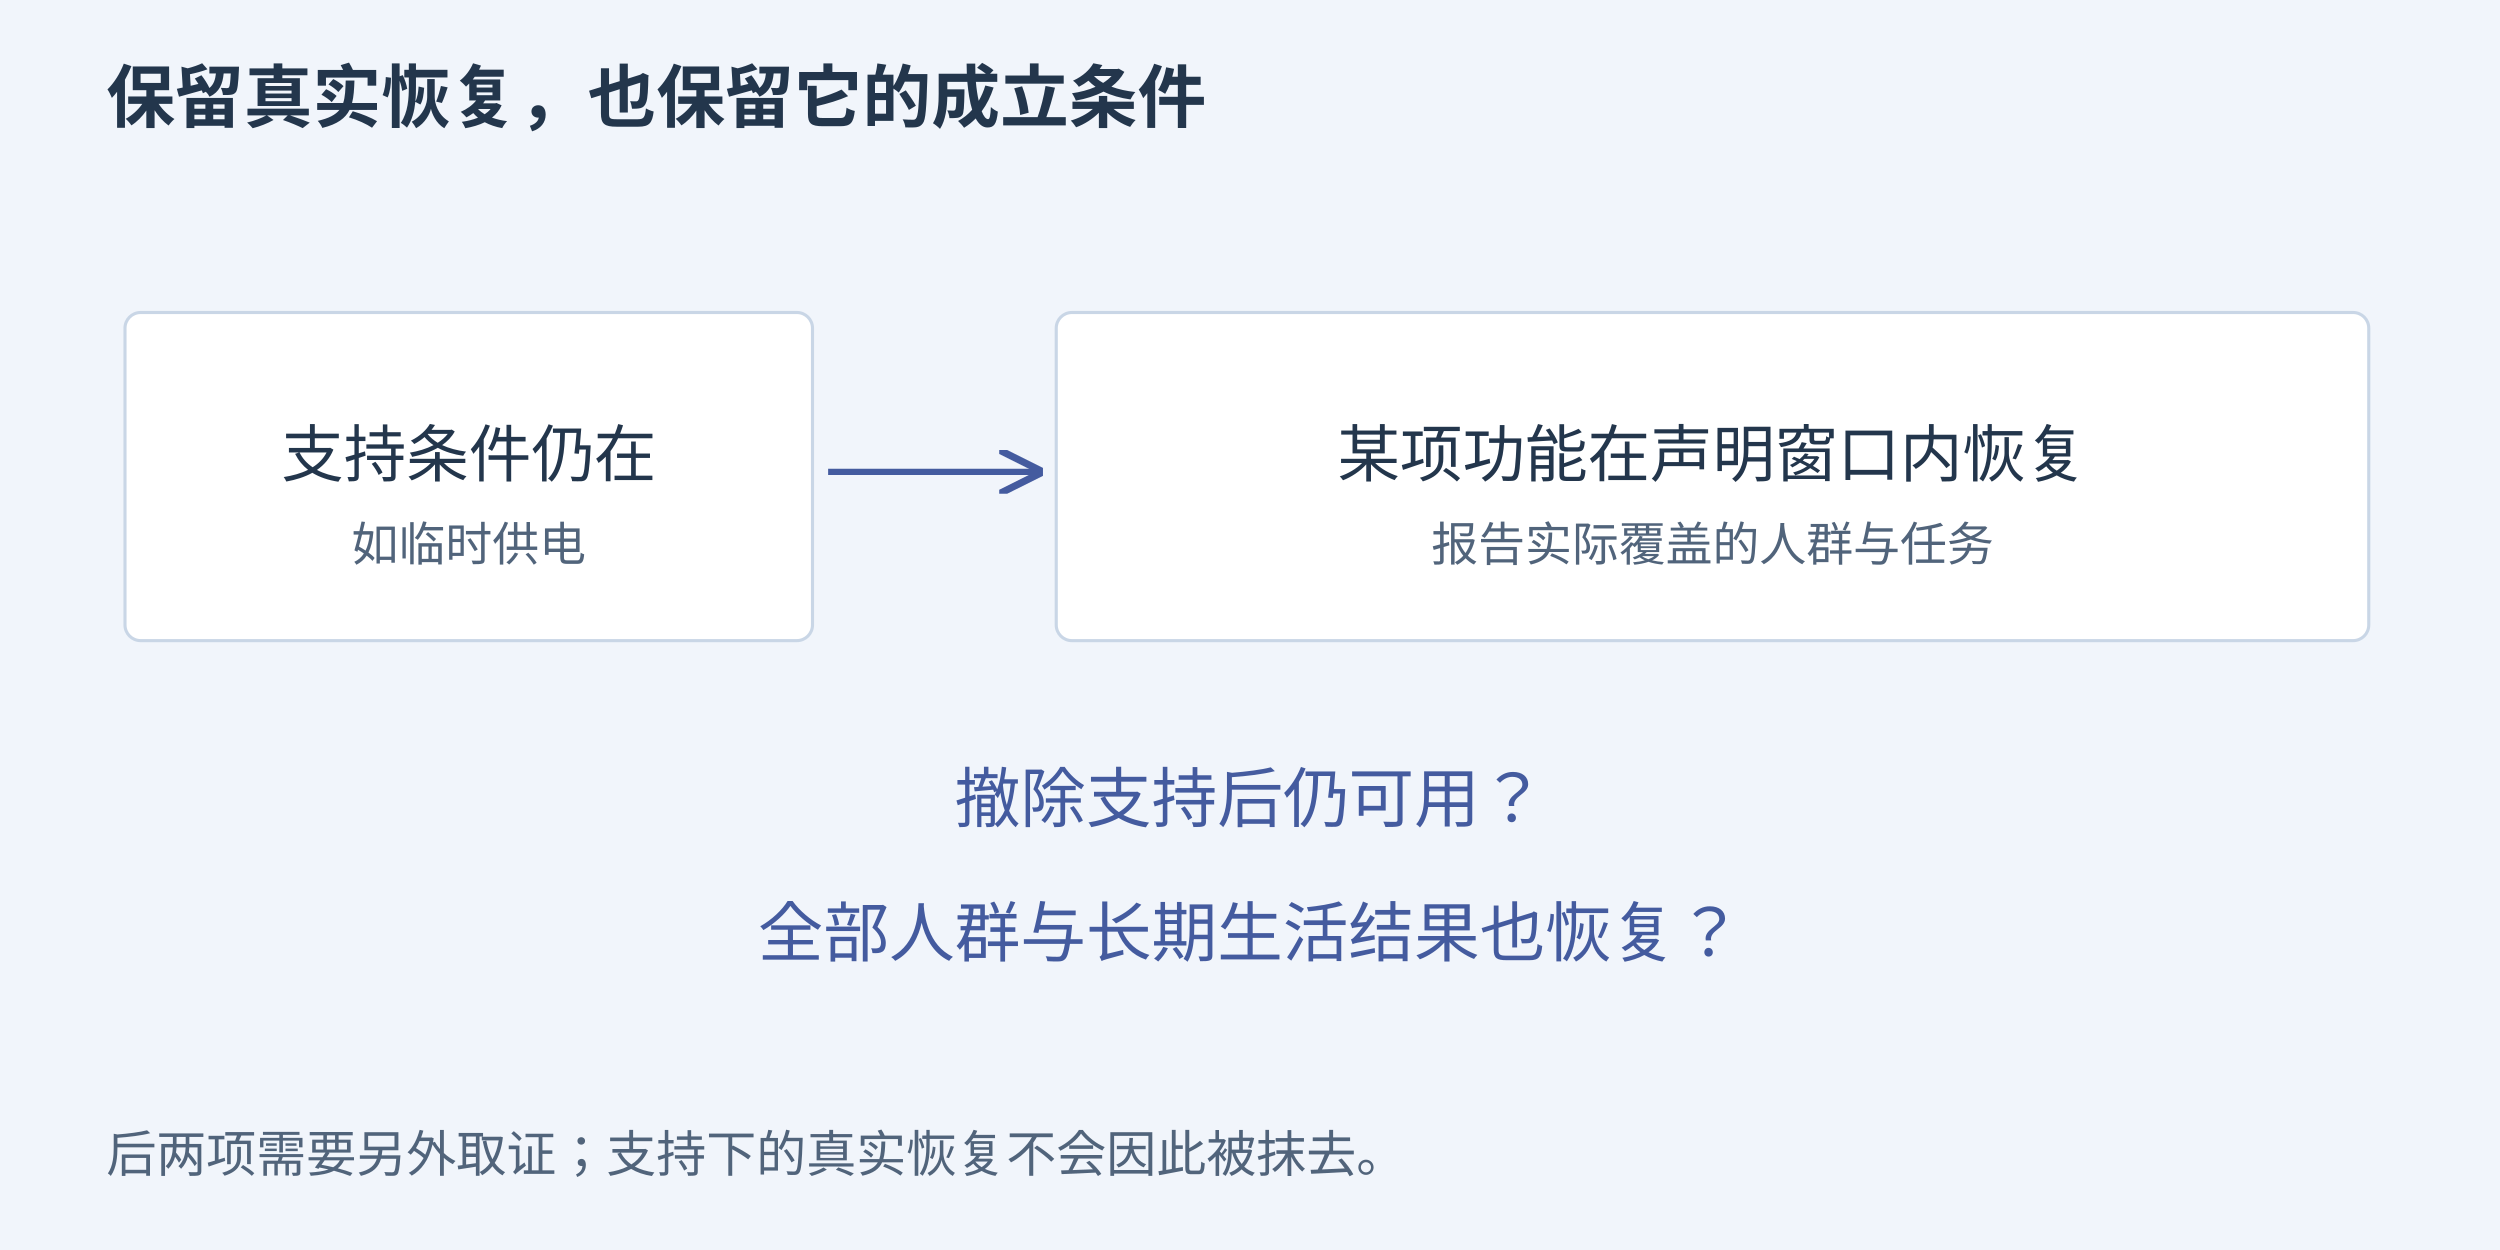
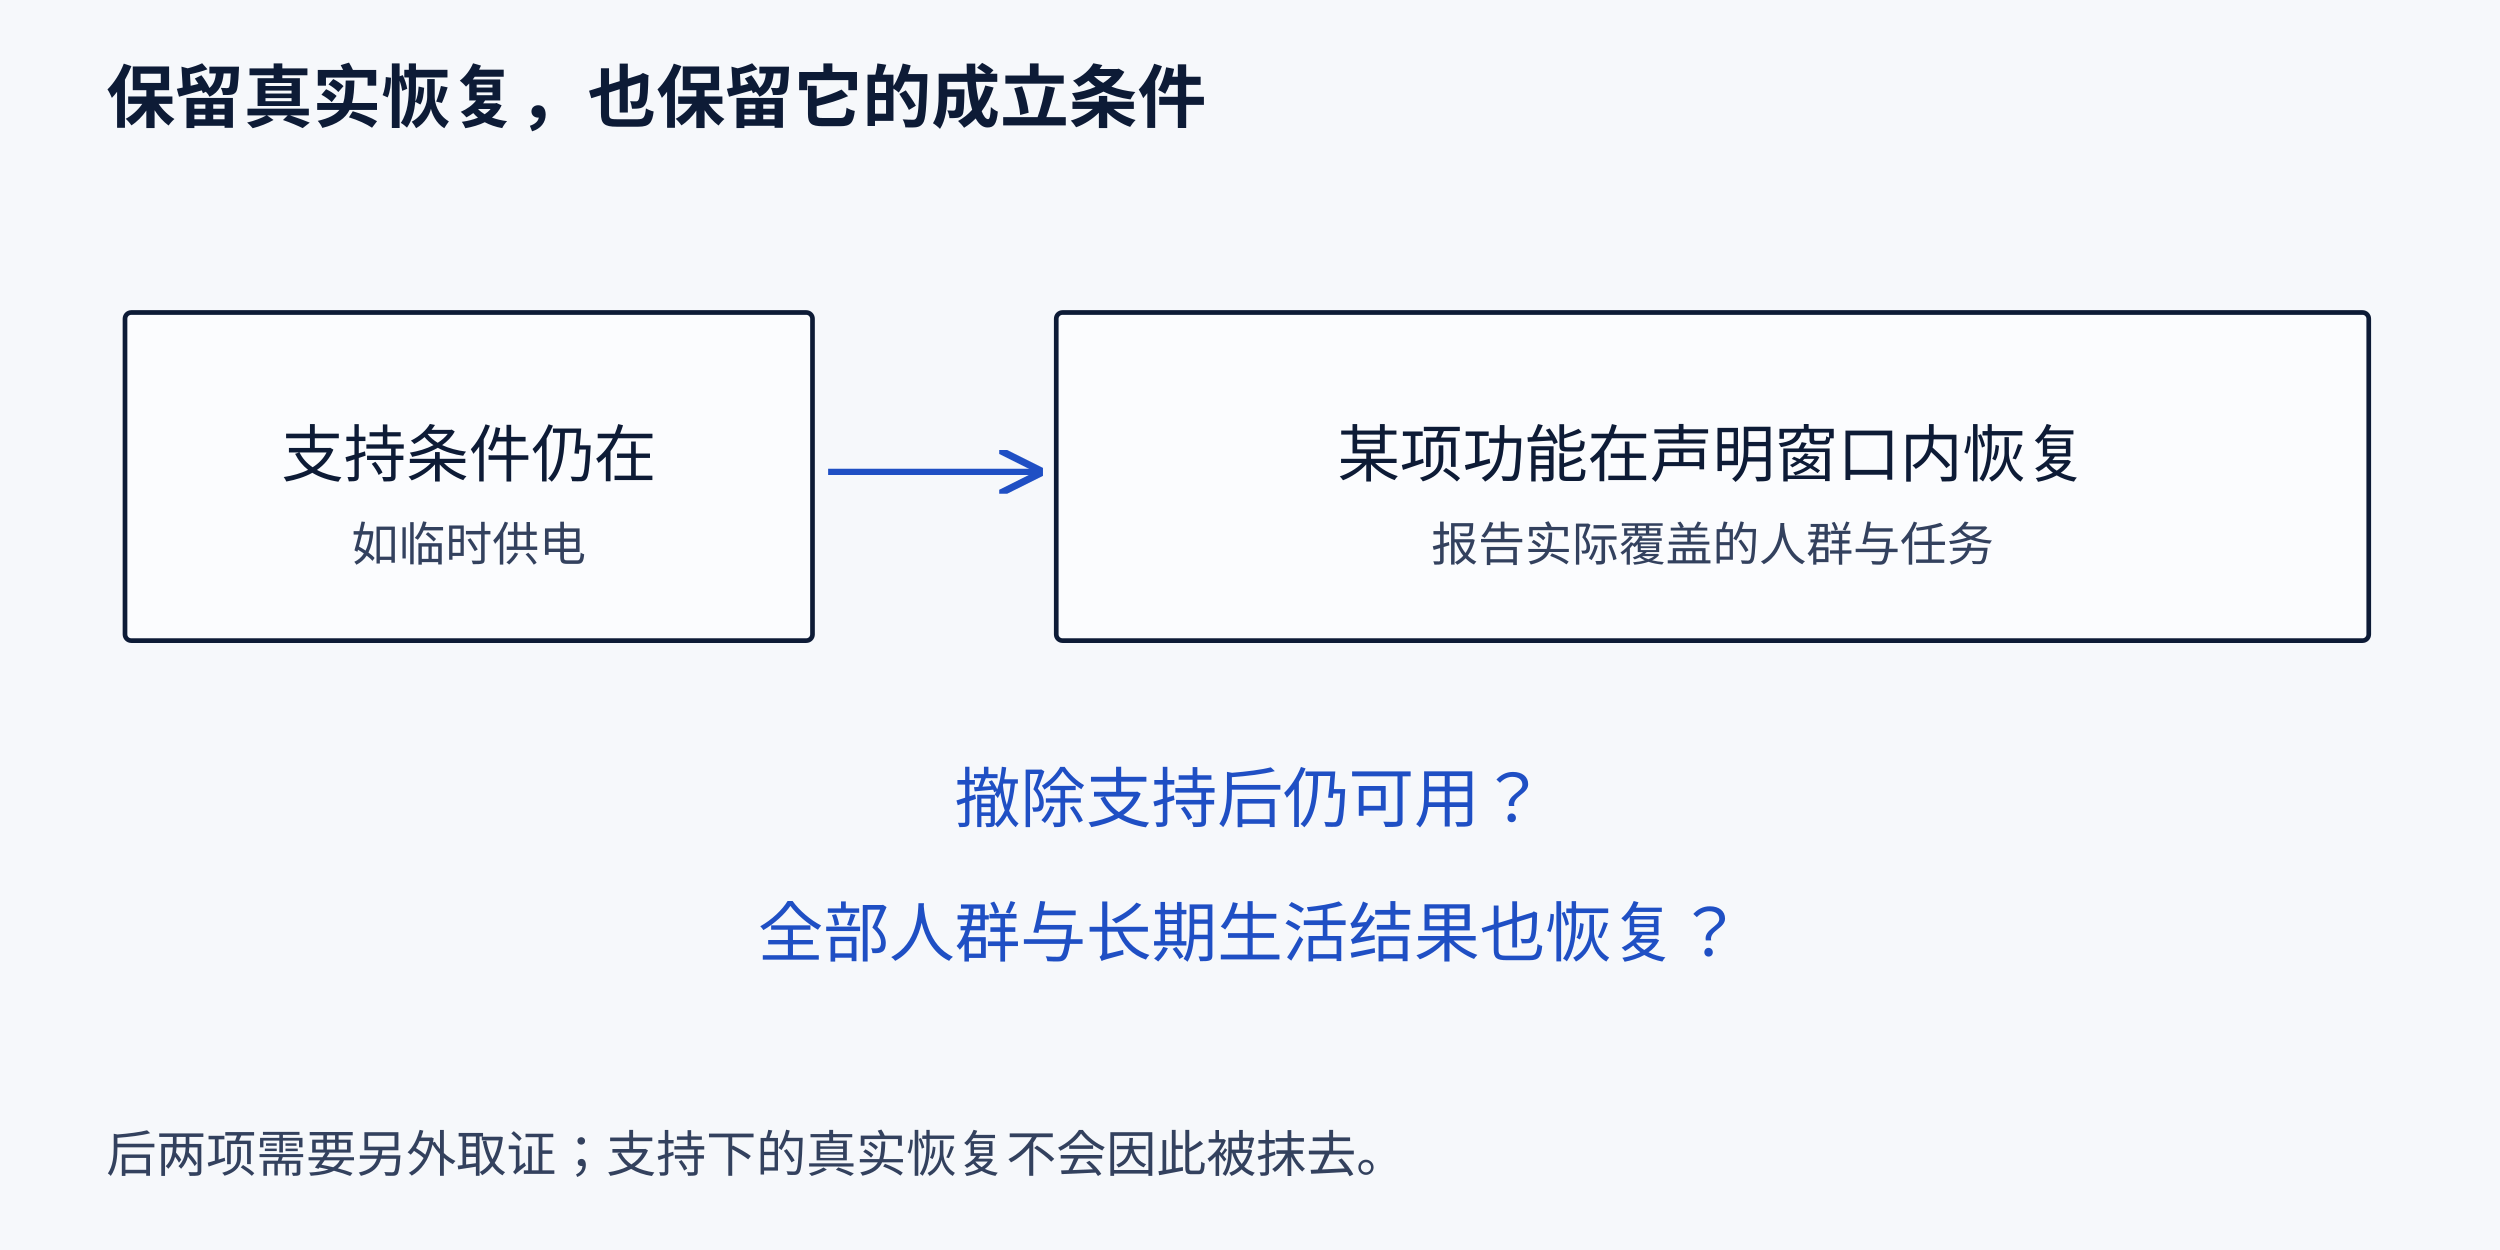
<svg xmlns="http://www.w3.org/2000/svg" width="800" height="400" viewBox="0 0 800 400" role="img" aria-labelledby="title desc">
  <defs>
    <marker id="arrow" viewBox="0 0 8 8" refX="7" refY="4" markerWidth="7" markerHeight="7" orient="auto-start-reverse">
-       <path d="M0 0L8 4L0 8" fill="none" stroke="#445b9f" stroke-width="1.3" />
+       <path d="M0 0L8 4L0 8" fill="none" stroke="#1f4fc4" stroke-width="1.3" />
    </marker>
  </defs>
-   <rect width="800" height="400" fill="#f1f5fb" />
+   <rect width="800" height="400" fill="#f6f8fb" />
  <g font-family="Microsoft YaHei, Noto Sans SC, sans-serif">
-     <rect x="40" y="100" width="220" height="105" rx="5" fill="#ffffff" stroke="#c9d6e6" />
-     <text x="150.0" y="152.5" font-size="20" fill="#23364c" text-anchor="middle" font-weight="500">支持条件仍在</text>
-     <text x="150.0" y="179.5" font-size="15" fill="#51647b" text-anchor="middle" font-weight="400">如临时供电</text>
-     <rect x="338" y="100" width="420" height="105" rx="5" fill="#ffffff" stroke="#c9d6e6" />
-     <text x="548.0" y="152.5" font-size="20" fill="#23364c" text-anchor="middle" font-weight="500">某项功能在声明窗口内恢复</text>
-     <text x="548.0" y="179.5" font-size="15" fill="#51647b" text-anchor="middle" font-weight="400">报告实际覆盖的人群与任务</text>
-     <path d="M265 151L332 151" stroke="#445b9f" stroke-width="2" fill="none" marker-end="url(#arrow)" />
-     <text x="400" y="263" font-size="21" fill="#445b9f" text-anchor="middle" font-weight="400">撤除支持后仍可用？</text>
-     <text x="400" y="306" font-size="21" fill="#445b9f" text-anchor="middle" font-weight="400">全部人群与长期生活结果也恢复？</text>
-     <text x="34" y="39" font-size="22" fill="#23364c" text-anchor="start" font-weight="600">保留真实恢复，也保留它的成立条件</text>
-     <text x="34" y="375" font-size="16" fill="#51647b" text-anchor="start" font-weight="400">后两项需要另外取证；支持下的真实恢复不会因此被抹去。</text>
+     <rect x="40" y="100" width="220" height="105" rx="2" fill="#fbfcfe" stroke="#0d1b36" stroke-width="1.5" />
+     <text x="150.0" y="152.5" font-size="20" fill="#0d1b36" text-anchor="middle" font-weight="500">支持条件仍在</text>
+     <text x="150.0" y="179.5" font-size="15" fill="#33415e" text-anchor="middle" font-weight="400">如临时供电</text>
+     <rect x="338" y="100" width="420" height="105" rx="2" fill="#fbfcfe" stroke="#0d1b36" stroke-width="1.5" />
+     <text x="548.0" y="152.5" font-size="20" fill="#0d1b36" text-anchor="middle" font-weight="500">某项功能在声明窗口内恢复</text>
+     <text x="548.0" y="179.5" font-size="15" fill="#33415e" text-anchor="middle" font-weight="400">报告实际覆盖的人群与任务</text>
+     <path d="M265 151L332 151" stroke="#1f4fc4" stroke-width="2" fill="none" marker-end="url(#arrow)" />
+     <text x="400" y="263" font-size="21" fill="#1f4fc4" text-anchor="middle" font-weight="400">撤除支持后仍可用？</text>
+     <text x="400" y="306" font-size="21" fill="#1f4fc4" text-anchor="middle" font-weight="400">全部人群与长期生活结果也恢复？</text>
+     <text x="34" y="39" font-size="22" fill="#0d1b36" text-anchor="start" font-weight="600">保留真实恢复，也保留它的成立条件</text>
+     <text x="34" y="375" font-size="16" fill="#33415e" text-anchor="start" font-weight="400">后两项需要另外取证；支持下的真实恢复不会因此被抹去。</text>
  </g>
</svg>
